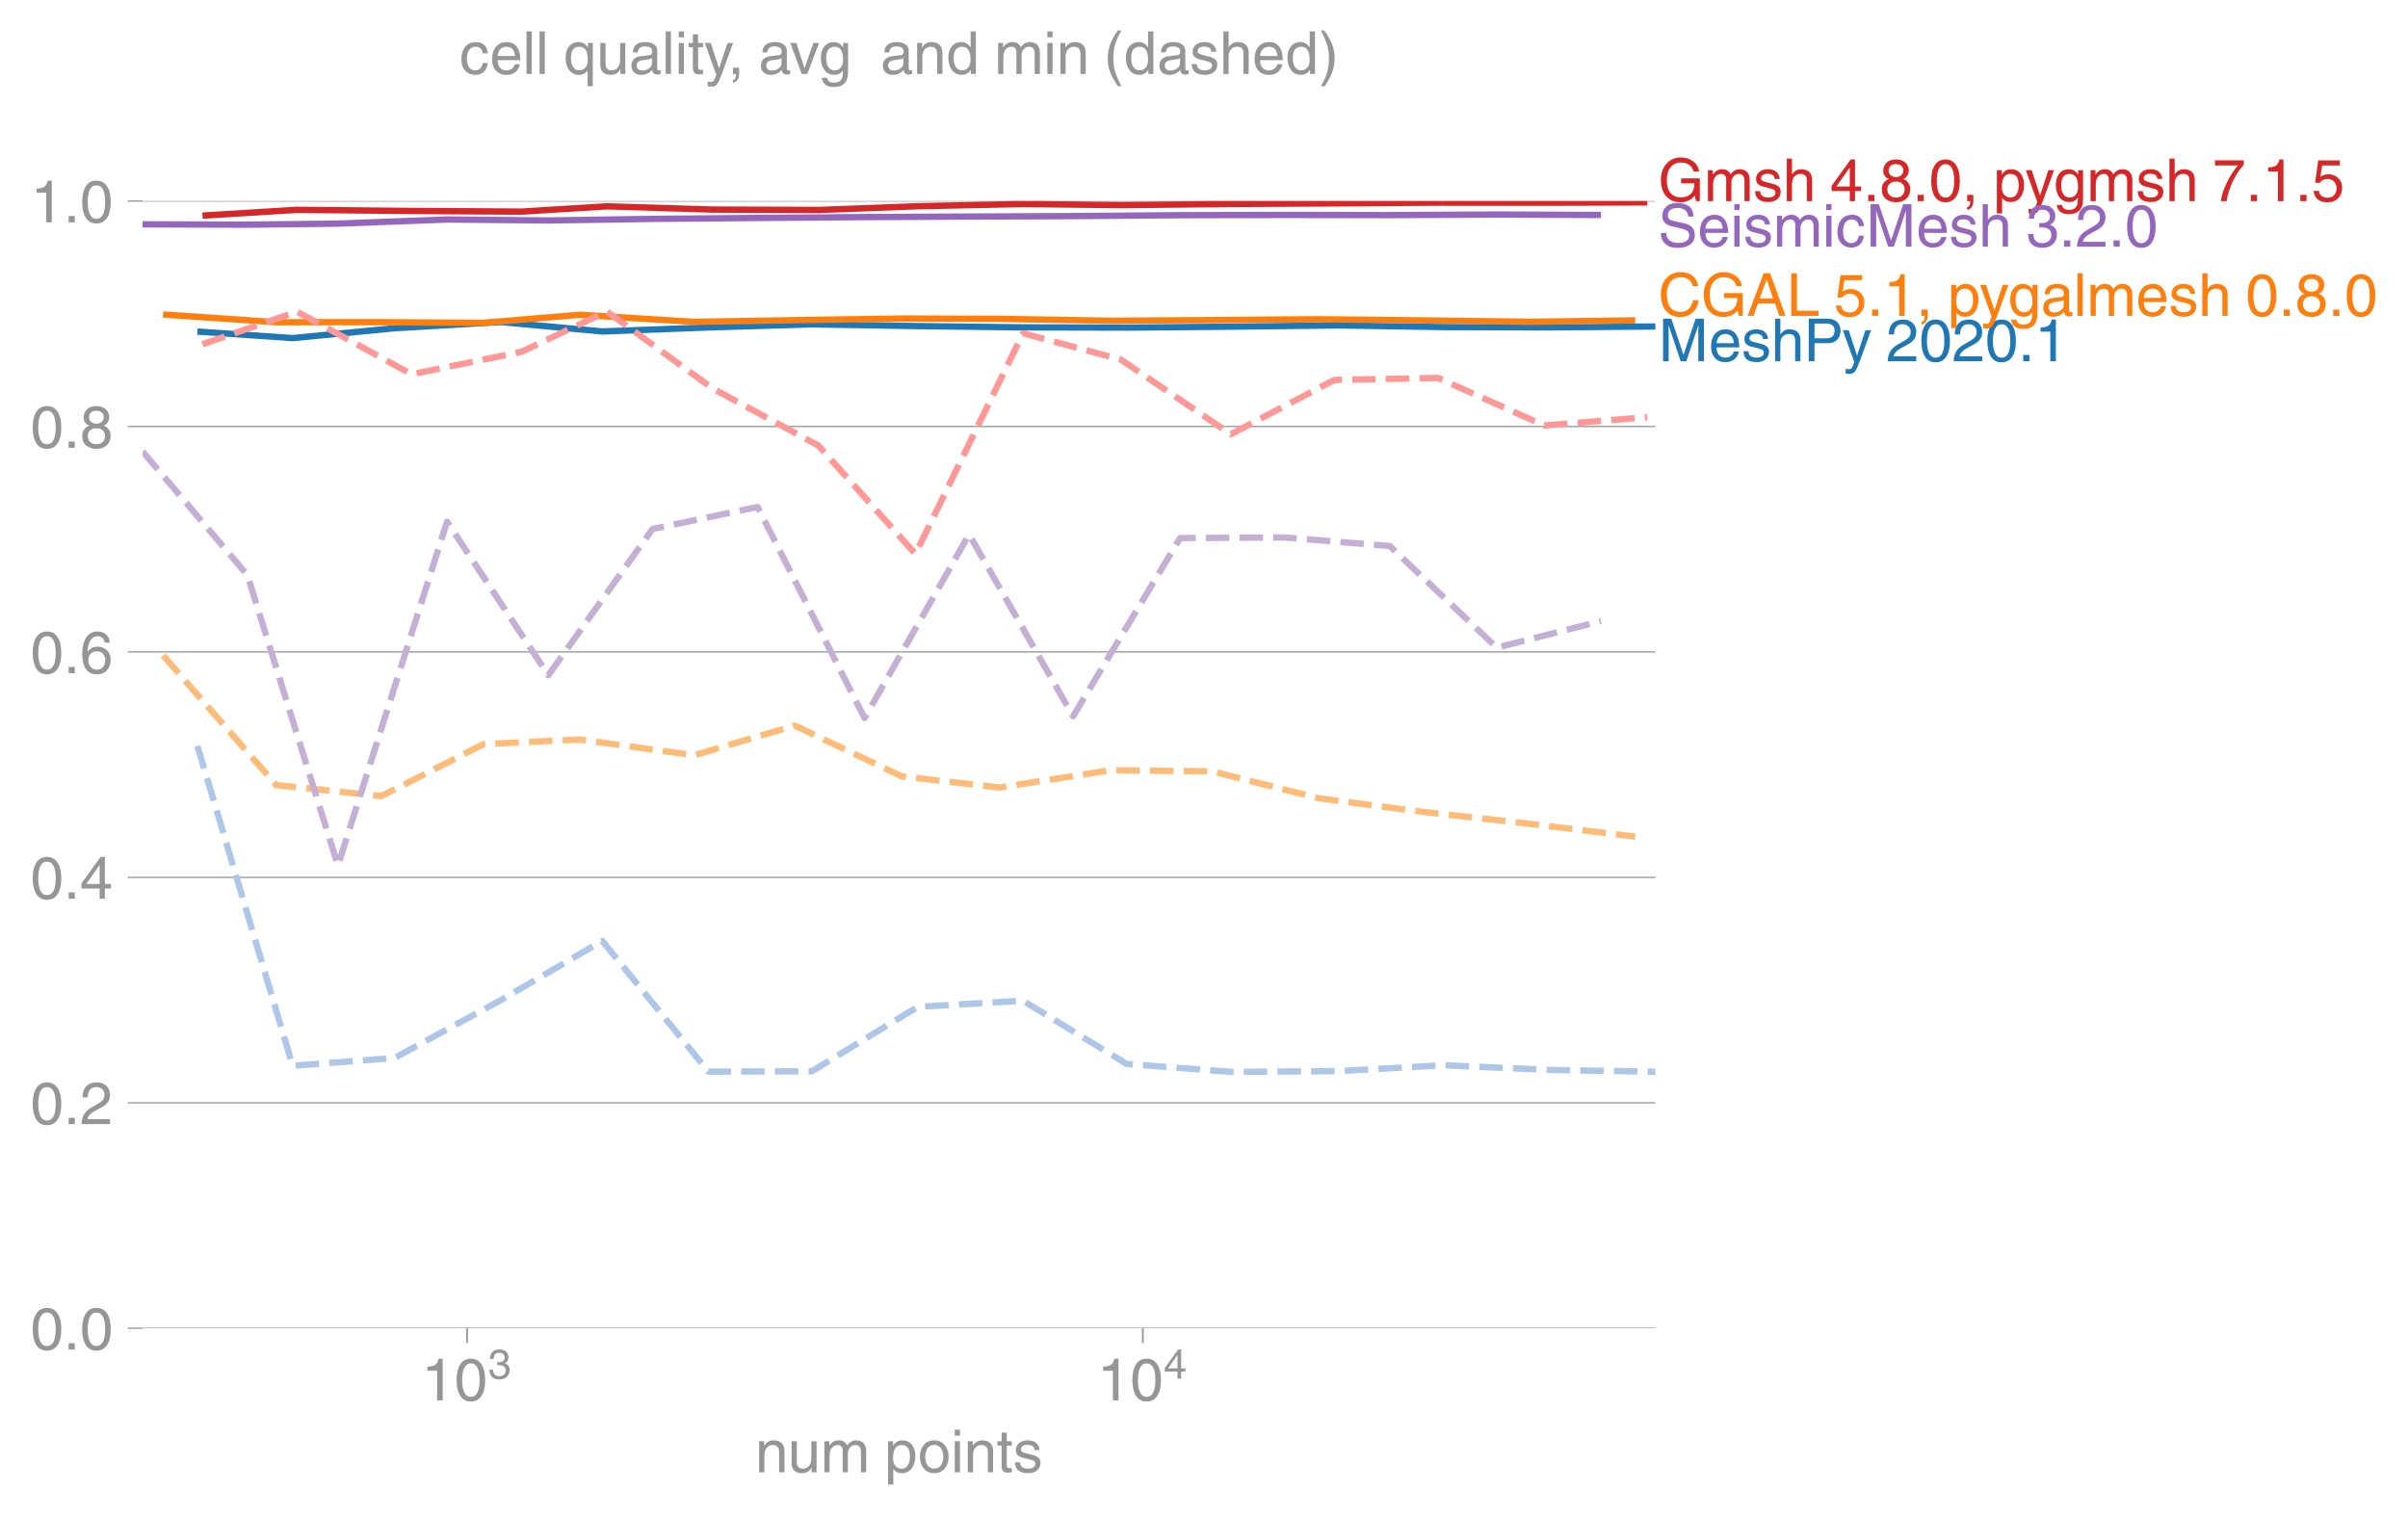
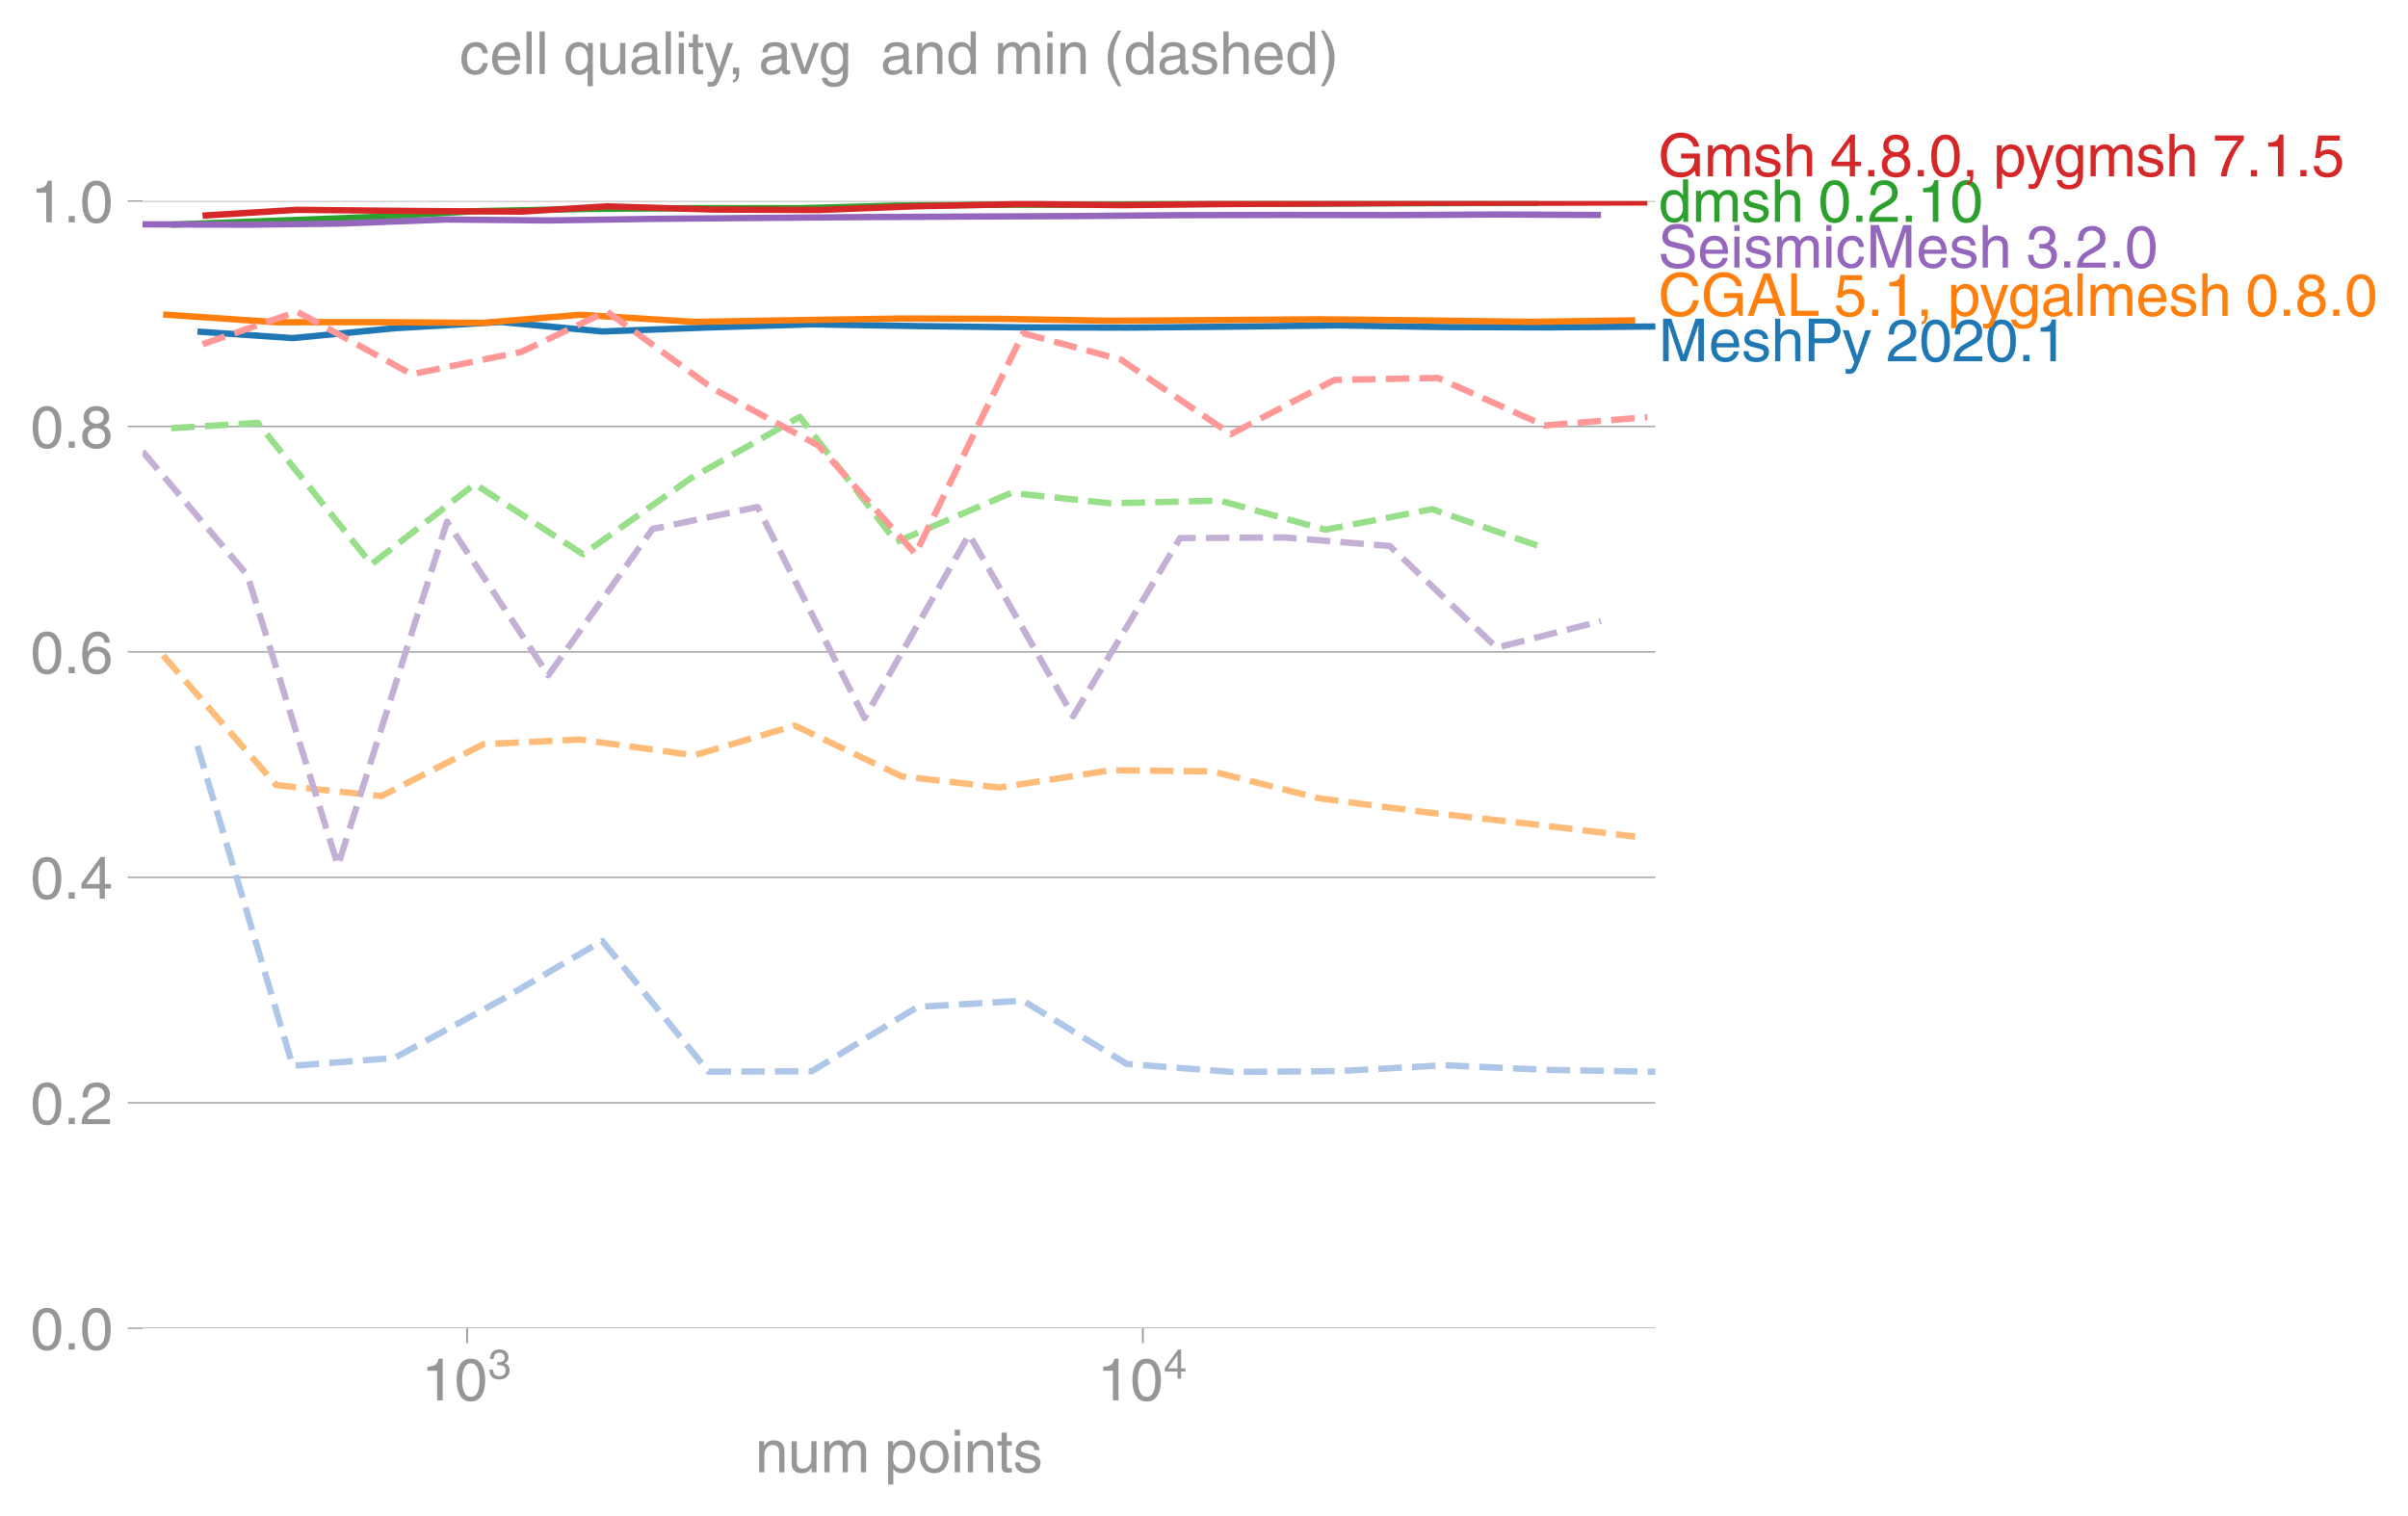
<svg xmlns="http://www.w3.org/2000/svg" xmlns:xlink="http://www.w3.org/1999/xlink" height="476.892" viewBox="0 0 568.448 357.669" width="757.931">
  <defs>
    <style>*{stroke-linecap:butt;stroke-linejoin:round}</style>
  </defs>
  <g id="figure_1">
    <path d="M0 357.67h568.448V0H0z" fill="none" id="patch_1" />
    <g id="axes_1">
      <path d="M33.66 313.574h357.12V47.462H33.66z" fill="none" id="patch_2" />
      <g id="matplotlib.axis_1">
        <g id="xtick_1">
          <g id="line2d_1">
            <defs>
-               <path d="M0 0v3.5" id="md88752f801" stroke="#969696" stroke-width=".4" />
-             </defs>
-             <use x="110.261" xlink:href="#md88752f801" y="313.574" fill="#969696" stroke="#969696" stroke-width=".4" />
+               <path d="M0 0v3.5" id="md381071b7e" stroke="#969696" stroke-width=".4" />
+             </defs>
+             <use x="110.261" xlink:href="#md381071b7e" y="313.574" fill="#969696" stroke="#969696" stroke-width=".4" />
          </g>
          <g transform="matrix(.14 0 0 -.14 99.481 330.623)" fill="#969696" id="text_1">
            <defs>
              <path d="M35.89 0h-9.374v49.906H10.109v6.985q8.594.28 12.782 2.75Q27.094 62.109 29 70.313h6.89z" id="HelveticaWorld-Regular-49" />
              <path d="M42.484 34.188q0 14.109-3.734 21.156-3.734 7.062-10.969 7.062-7.078 0-10.89-7.062-3.797-7.047-3.797-21.157 0-13.671 3.75-20.937Q20.609 6 27.78 6q7.235 0 10.969 7 3.734 7.016 3.734 21.188zm9.422 0q0-17.297-6.25-26.704-6.25-9.39-17.875-9.39-12.062 0-18.062 9.734-6 9.75-6 26.36 0 17.03 6.14 26.578 6.157 9.547 17.922 9.547 11.625 0 17.875-9.5t6.25-26.626z" id="HelveticaWorld-Regular-48" />
              <path d="M22.406 39.984q2.203-.187 4.594-.187 6.203 0 9.781 2.86 3.594 2.859 3.594 8.656 0 4.687-3.344 7.89-3.343 3.203-9.64 3.203-6.985 0-10.235-4.11-3.234-4.093-3.437-10.983h-8.64q0 10.984 5.765 16.984 5.765 6.016 16.937 6.016 9.922 0 15.828-5.11 5.907-5.094 5.907-13.39 0-10.704-9.032-14.5v-.204q11.72-4 11.72-16.406 0-9.906-6.595-16.265-6.593-6.344-18.703-6.344-9.906 0-16.312 5.203Q4.204 8.5 3.422 21.484H12.5q.203-8.109 4-11.797Q20.313 6 27.484 6q6.938 0 11.141 3.86 4.203 3.859 4.203 9.718 0 6.406-4.016 9.672-4 3.266-12.39 3.266-2 0-4.016-.094z" id="HelveticaWorld-Regular-51" />
            </defs>
            <use transform="translate(0 .173)" xlink:href="#HelveticaWorld-Regular-49" />
            <use transform="translate(55.615 .173)" xlink:href="#HelveticaWorld-Regular-48" />
            <use transform="matrix(.7 0 0 .7 112.146 36.781)" xlink:href="#HelveticaWorld-Regular-51" />
          </g>
        </g>
        <g id="xtick_2">
-           <use x="269.79" xlink:href="#md88752f801" y="313.574" fill="#969696" stroke="#969696" stroke-width=".4" id="line2d_2" />
+           <use x="269.79" xlink:href="#md381071b7e" y="313.574" fill="#969696" stroke="#969696" stroke-width=".4" id="line2d_2" />
          <g transform="matrix(.14 0 0 -.14 259.01 330.623)" fill="#969696" id="text_2">
            <defs>
              <path d="M10.594 24.703h22.61v31.89h-.188zM42 17.093V0h-8.797v17.094H2.484v8.593L34.72 70.314H42v-45.61h10.297v-7.61z" id="HelveticaWorld-Regular-52" />
            </defs>
            <use transform="translate(0 .173)" xlink:href="#HelveticaWorld-Regular-49" />
            <use transform="translate(55.615 .173)" xlink:href="#HelveticaWorld-Regular-48" />
            <use transform="matrix(.7 0 0 .7 112.146 36.781)" xlink:href="#HelveticaWorld-Regular-52" />
          </g>
        </g>
        <g transform="matrix(.14 0 0 -.14 178.293 347.57)" fill="#969696" id="text_3">
          <defs>
            <path d="M49.219 0h-8.844v32.172q0 7.422-2.594 10.578-2.578 3.156-8.578 3.156-5.906 0-9.875-4.5-3.953-4.484-3.953-12.89V0H6.594v52.297h8.297v-7.375h.203q6.203 8.89 15.812 8.89 8.89 0 13.594-4.718 4.719-4.703 4.719-13.5z" id="HelveticaWorld-Regular-110" />
            <path d="M6.11 52.297h8.78V17.578q0-5.765 2.61-8.625Q20.125 6.11 25 6.11q6.781 0 10.594 4.797 3.812 4.813 3.812 12.578v28.813h8.782V0H39.89v7.625l-.188.188q-4.984-9.329-16.61-9.329-7.515 0-12.25 4.094Q6.11 6.688 6.11 14.703z" id="HelveticaWorld-Regular-117" />
            <path d="M6.594 52.297h8.297v-7.375h.203q5.906 8.89 15.812 8.89 9.813 0 13.922-8.5 3.75 4.594 7.266 6.547 3.515 1.953 8.703 1.953 6.781 0 11.484-4.453Q77 44.922 77 36.187V0h-8.781v33.797q0 6.094-2.297 9.094-2.297 3.015-7.422 3.015-5.172 0-8.75-4.203-3.563-4.203-3.563-9.812V0h-8.78v36.188q0 4.53-2.11 7.124-2.094 2.594-6.094 2.594-6.297 0-10.062-4.687-3.766-4.688-3.766-12.703V0H6.594z" id="HelveticaWorld-Regular-109" />
            <path d="M14.984 23.688q0-8.407 4.094-13 4.11-4.579 10.219-4.579 6.687 0 10.39 5.438 3.72 5.453 3.72 14.765 0 10.22-3.563 14.907-3.563 4.687-10.735 4.687-6.984 0-10.562-5.5-3.563-5.5-3.563-16.718zm-8.39 28.609h8.297v-7.375h.203q5.61 8.89 15.625 8.89 10.11 0 15.937-7.359 5.828-7.344 5.828-18.766 0-12.796-5.953-21Q40.578-1.515 29.5-1.515q-9.094 0-13.922 7.032h-.203v-26.22H6.594z" id="HelveticaWorld-Regular-112" />
            <path d="M12.703 26.219q0-8.735 3.953-14.375 3.953-5.64 11.219-5.64 7.531 0 11.438 5.905 3.906 5.907 3.906 14.11 0 8.297-3.907 14.078-3.906 5.797-11.437 5.797-6.969 0-11.078-5.453-4.094-5.438-4.094-14.422zm-8.984 0q0 11.672 6.484 19.625 6.5 7.968 17.672 7.968 11.438 0 17.875-8.062 6.453-8.047 6.453-19.531 0-11.516-6.406-19.625-6.39-8.11-17.922-8.11-11.078 0-17.625 7.86-6.531 7.86-6.531 19.875z" id="HelveticaWorld-Regular-111" />
            <path d="M6.594 61.813v9.968h8.781v-9.969zM15.375 0H6.594v52.297h8.781z" id="HelveticaWorld-Regular-105" />
            <path d="M17.188 45.016V10.984q0-2 1.093-3.046 1.11-1.047 3.938-1.047h3.375V0Q20.797-.688 19-.688q-5.516 0-8.063 2.641-2.53 2.64-2.53 8.547v34.516H1.311v7.28h7.094v14.595h8.781V52.297h8.407v-7.281z" id="HelveticaWorld-Regular-116" />
            <path d="M36.078 37.406q-.187 4.688-3.344 6.735-3.14 2.047-9.047 2.047-4.296 0-7.359-1.907-3.047-1.89-3.047-5.468 0-2.829 1.797-4.172 1.813-1.344 7.828-2.86l8.688-2.187q7.906-2 11.297-5.11 3.406-3.093 3.406-8.656 0-7.719-5.64-12.531-5.641-4.813-15.063-4.813-11 0-16.64 4.563-5.626 4.578-5.735 13.75h8.5q.203-5.422 3.594-8.063 3.39-2.625 10.171-2.625 5.516 0 8.766 2.188 3.25 2.203 3.25 6.11 0 2.78-2.11 4.437-2.093 1.672-8.296 3.078l-10.203 2.5q-6.203 1.562-9.157 4.656-2.953 3.094-2.953 8.031 0 7.72 5.516 12.203 5.531 4.5 14.406 4.5 9.485 0 14.531-4.624 5.047-4.61 5.344-11.782z" id="HelveticaWorld-Regular-115" />
          </defs>
          <use xlink:href="#HelveticaWorld-Regular-110" />
          <use x="55.176" xlink:href="#HelveticaWorld-Regular-117" />
          <use x="109.961" xlink:href="#HelveticaWorld-Regular-109" />
          <use x="192.969" xlink:href="#HelveticaWorld-Regular-32" />
          <use x="217.383" xlink:href="#HelveticaWorld-Regular-112" />
          <use x="273.877" xlink:href="#HelveticaWorld-Regular-111" />
          <use x="329.785" xlink:href="#HelveticaWorld-Regular-105" />
          <use x="351.807" xlink:href="#HelveticaWorld-Regular-110" />
          <use x="406.982" xlink:href="#HelveticaWorld-Regular-116" />
          <use x="434.668" xlink:href="#HelveticaWorld-Regular-115" />
        </g>
      </g>
      <g id="matplotlib.axis_2">
        <g id="ytick_1">
-           <path clip-path="url(#pc13317fde9)" d="M33.66 313.574h357.12" fill="none" stroke="#969696" stroke-linecap="square" stroke-width=".3" id="line2d_3" />
+           <path clip-path="url(#p4063fe3f95)" d="M33.66 313.574h357.12" fill="none" stroke="#969696" stroke-linecap="square" stroke-width=".3" id="line2d_3" />
          <g id="line2d_4">
            <defs>
-               <path d="M0 0h-3.5" id="m3e66ec62d7" stroke="#969696" stroke-width=".3" />
-             </defs>
-             <use x="33.66" xlink:href="#m3e66ec62d7" y="313.574" fill="#969696" stroke="#969696" stroke-width=".3" />
+               <path d="M0 0h-3.5" id="ma6d2fbd304" stroke="#969696" stroke-width=".3" />
+             </defs>
+             <use x="33.66" xlink:href="#ma6d2fbd304" y="313.574" fill="#969696" stroke="#969696" stroke-width=".3" />
          </g>
          <g transform="matrix(.14 0 0 -.14 7.2 318.598)" fill="#969696" id="text_4">
            <defs>
              <path d="M19.094 0H8.687v10.594h10.407z" id="HelveticaWorld-Regular-46" />
            </defs>
            <use xlink:href="#HelveticaWorld-Regular-48" />
            <use x="55.615" xlink:href="#HelveticaWorld-Regular-46" />
            <use x="83.398" xlink:href="#HelveticaWorld-Regular-48" />
          </g>
        </g>
        <g id="ytick_2">
-           <path clip-path="url(#pc13317fde9)" d="M33.66 260.351h357.12" fill="none" stroke="#969696" stroke-linecap="square" stroke-width=".3" id="line2d_5" />
-           <use x="33.66" xlink:href="#m3e66ec62d7" y="260.351" fill="#969696" stroke="#969696" stroke-width=".3" id="line2d_6" />
+           <path clip-path="url(#p4063fe3f95)" d="M33.66 260.351h357.12" fill="none" stroke="#969696" stroke-linecap="square" stroke-width=".3" id="line2d_5" />
+           <use x="33.66" xlink:href="#ma6d2fbd304" y="260.351" fill="#969696" stroke="#969696" stroke-width=".3" id="line2d_6" />
          <g transform="matrix(.14 0 0 -.14 7.2 265.376)" fill="#969696" id="text_5">
            <defs>
              <path d="M4.39 45.125q0 12.39 6.391 18.781 6.406 6.407 17.938 6.407 9.656 0 15.812-5.86 6.157-5.86 6.157-15.14 0-7.22-3.547-12.188-3.532-4.953-10.422-8.703l-12.11-6.64Q13.922 15.921 12.5 8.296h38.188V0H2.593q.39 9.906 4.297 16.5 3.906 6.594 12.203 11.375l12.593 7.328q5.032 2.89 7.329 5.984 2.297 3.094 2.297 8.516 0 5.375-3.766 9.031-3.75 3.672-10.156 3.672-7.078 0-10.594-4.672-3.516-4.656-3.61-12.609z" id="HelveticaWorld-Regular-50" />
            </defs>
            <use xlink:href="#HelveticaWorld-Regular-48" />
            <use x="55.615" xlink:href="#HelveticaWorld-Regular-46" />
            <use x="83.398" xlink:href="#HelveticaWorld-Regular-50" />
          </g>
        </g>
        <g id="ytick_3">
-           <path clip-path="url(#pc13317fde9)" d="M33.66 207.129h357.12" fill="none" stroke="#969696" stroke-linecap="square" stroke-width=".3" id="line2d_7" />
-           <use x="33.66" xlink:href="#m3e66ec62d7" y="207.129" fill="#969696" stroke="#969696" stroke-width=".3" id="line2d_8" />
+           <path clip-path="url(#p4063fe3f95)" d="M33.66 207.129h357.12" fill="none" stroke="#969696" stroke-linecap="square" stroke-width=".3" id="line2d_7" />
+           <use x="33.66" xlink:href="#ma6d2fbd304" y="207.129" fill="#969696" stroke="#969696" stroke-width=".3" id="line2d_8" />
          <g transform="matrix(.14 0 0 -.14 7.2 212.153)" fill="#969696" id="text_6">
            <use xlink:href="#HelveticaWorld-Regular-48" />
            <use x="55.615" xlink:href="#HelveticaWorld-Regular-46" />
            <use x="83.398" xlink:href="#HelveticaWorld-Regular-52" />
          </g>
        </g>
        <g id="ytick_4">
-           <path clip-path="url(#pc13317fde9)" d="M33.66 153.906h357.12" fill="none" stroke="#969696" stroke-linecap="square" stroke-width=".3" id="line2d_9" />
-           <use x="33.66" xlink:href="#m3e66ec62d7" y="153.906" fill="#969696" stroke="#969696" stroke-width=".3" id="line2d_10" />
+           <path clip-path="url(#p4063fe3f95)" d="M33.66 153.906h357.12" fill="none" stroke="#969696" stroke-linecap="square" stroke-width=".3" id="line2d_9" />
+           <use x="33.66" xlink:href="#ma6d2fbd304" y="153.906" fill="#969696" stroke="#969696" stroke-width=".3" id="line2d_10" />
          <g transform="matrix(.14 0 0 -.14 7.2 158.931)" fill="#969696" id="text_7">
            <defs>
              <path d="M14.11 21.578q0-6.875 4.093-11.234Q22.313 6 28.906 6q6.297 0 10.032 4.438 3.734 4.453 3.734 11.687 0 6.297-3.688 10.547-3.687 4.25-10.468 4.25-6.594 0-10.5-4.156-3.907-4.157-3.907-11.188zM41.702 51.61q-.984 5.375-3.984 8.078-3 2.72-8.125 2.72-8.11 0-12.36-7.923-4.25-7.906-4.343-18.109l.203-.188q5.61 8.641 16.687 8.641 8.844 0 15.438-5.86 6.593-5.859 6.593-16.452 0-10.5-6.25-17.47-6.25-6.952-16.843-6.952-12.219 0-18.563 8.687-6.344 8.703-6.344 25.938 0 16.593 6.485 27.093 6.5 10.5 19.484 10.5 8.407 0 14.219-5.015 5.813-5 6.297-13.688z" id="HelveticaWorld-Regular-54" />
            </defs>
            <use xlink:href="#HelveticaWorld-Regular-48" />
            <use x="55.615" xlink:href="#HelveticaWorld-Regular-46" />
            <use x="83.398" xlink:href="#HelveticaWorld-Regular-54" />
          </g>
        </g>
        <g id="ytick_5">
-           <path clip-path="url(#pc13317fde9)" d="M33.66 100.684h357.12" fill="none" stroke="#969696" stroke-linecap="square" stroke-width=".3" id="line2d_11" />
-           <use x="33.66" xlink:href="#m3e66ec62d7" y="100.684" fill="#969696" stroke="#969696" stroke-width=".3" id="line2d_12" />
+           <path clip-path="url(#p4063fe3f95)" d="M33.66 100.684h357.12" fill="none" stroke="#969696" stroke-linecap="square" stroke-width=".3" id="line2d_11" />
+           <use x="33.66" xlink:href="#ma6d2fbd304" y="100.684" fill="#969696" stroke="#969696" stroke-width=".3" id="line2d_12" />
          <g transform="matrix(.14 0 0 -.14 7.2 105.709)" fill="#969696" id="text_8">
            <defs>
              <path d="M27.594 40.578q5.422 0 8.953 3.094 3.547 3.11 3.547 8.234 0 4.594-3.407 7.547-3.39 2.953-9.687 2.953-5.61 0-8.672-3.11-3.047-3.093-3.047-7.874 0-5.125 3.813-7.984 3.812-2.86 8.5-2.86zm.093-7.562q-6.78 0-10.64-3.766-3.86-3.766-3.86-9.234 0-6.297 3.907-10.157Q21 6 28.219 6q6.406 0 10.234 3.86 3.828 3.859 3.828 10.265 0 5.469-3.828 9.172-3.828 3.719-10.766 3.719zM49.22 52.203q0-10.594-9.032-14.797 6.204-2.781 8.86-7.36 2.656-4.562 2.656-9.733 0-10.016-6.453-16.125-6.438-6.094-17.375-6.094-9.563 0-16.813 5.25-7.25 5.25-7.25 17.062 0 11.922 11.907 16.907-9.516 3.796-9.516 13.671 0 8.297 5.64 13.813 5.641 5.516 15.641 5.516 10.016 0 15.875-5.204 5.86-5.203 5.86-12.906z" id="HelveticaWorld-Regular-56" />
            </defs>
            <use xlink:href="#HelveticaWorld-Regular-48" />
            <use x="55.615" xlink:href="#HelveticaWorld-Regular-46" />
            <use x="83.398" xlink:href="#HelveticaWorld-Regular-56" />
          </g>
        </g>
        <g id="ytick_6">
-           <path clip-path="url(#pc13317fde9)" d="M33.66 47.462h357.12" fill="none" stroke="#969696" stroke-linecap="square" stroke-width=".3" id="line2d_13" />
-           <use x="33.66" xlink:href="#m3e66ec62d7" y="47.462" fill="#969696" stroke="#969696" stroke-width=".3" id="line2d_14" />
+           <path clip-path="url(#p4063fe3f95)" d="M33.66 47.462h357.12" fill="none" stroke="#969696" stroke-linecap="square" stroke-width=".3" id="line2d_13" />
+           <use x="33.66" xlink:href="#ma6d2fbd304" y="47.462" fill="#969696" stroke="#969696" stroke-width=".3" id="line2d_14" />
          <g transform="matrix(.14 0 0 -.14 7.2 52.486)" fill="#969696" id="text_9">
            <use xlink:href="#HelveticaWorld-Regular-49" />
            <use x="55.615" xlink:href="#HelveticaWorld-Regular-46" />
            <use x="83.398" xlink:href="#HelveticaWorld-Regular-48" />
          </g>
        </g>
      </g>
-       <path clip-path="url(#pc13317fde9)" d="M46.605 78.271l22.488 1.547 24.043-2.332 25.162-1.461 23.874 2.224 25.069-.945 24.403-.74 24.961.419 24.9.302 24.476.056 24.873-.225 25.105-.296 24.873.395 25.021.066 24.927-.208" fill="none" stroke="#1f77b4" stroke-linecap="square" stroke-width="1.5" id="line2d_15" />
-       <path clip-path="url(#pc13317fde9)" d="M46.605 176.1l22.488 75.51 24.043-1.855 25.162-13.685 23.874-13.95 25.069 30.874 24.403-.087 24.961-15.196 24.9-1.464 24.476 14.93 24.873 1.884 25.105-.198 24.873-1.377 25.021 1.097 24.927.438" fill="none" stroke="#aec7e8" stroke-dasharray="5.55,2.4" stroke-width="1.5" id="line2d_16" />
-       <path clip-path="url(#pc13317fde9)" d="M38.51 74.244l26.712 1.825 24.83-.01 24.05.154 22.757-1.9 27.013 1.675 23.74-.406 25.188-.381 23.118.074 26.256.446 24.012-.152 25.12-.193 24.31.253 25.74.344 24.659-.347" fill="none" stroke="#ff7f0e" stroke-linecap="square" stroke-width="1.5" id="line2d_17" />
-       <path clip-path="url(#pc13317fde9)" d="M38.51 154.746l26.712 30.598 24.83 2.588 24.05-12.24 22.757-1.106 27.013 3.725 23.74-7.014 25.188 11.955 23.118 2.672 26.256-4.086 24.012.265 25.12 6.344 24.31 3.193 25.74 2.879 24.659 2.994" fill="none" stroke="#ffbb78" stroke-dasharray="5.55,2.4" stroke-width="1.5" id="line2d_18" />
-       <path clip-path="url(#pc13317fde9)" d="M47.81 50.904l22.28-1.367 27.095.266 25.939.153 20.132-1.246 24.952.763 24.96.1 22.943-.868 25.393-.54 23.102.266 25.96-.274 24.397-.14 24.507-.177 25.078.015 24.32-.071" fill="none" stroke="#d62728" stroke-linecap="square" stroke-width="1.5" id="line2d_19" />
-       <path clip-path="url(#pc13317fde9)" d="M47.81 81.271l22.28-7.71 27.095 14.801 25.939-5.316 20.132-9.517 24.952 18.154 24.96 13.485 22.943 25.613 25.393-52.105 23.102 6.216 25.96 17.615 24.397-12.8 24.507-.482 25.078 11.216 24.32-1.951" fill="none" stroke="#ff9896" stroke-dasharray="5.55,2.4" stroke-width="1.5" id="line2d_20" />
-       <path clip-path="url(#pc13317fde9)" d="M33.66 52.96l24.732.08 21.381-.248 25.758-.969 23.913.22 24.59-.369 24.81-.217 25.246-.206 24.682-.127 24.555-.107 25.249-.215 24.693-.057 24.81.04 25.253-.142 24.605.108" fill="none" stroke="#9467bd" stroke-linecap="square" stroke-width="1.5" id="line2d_21" />
-       <path clip-path="url(#pc13317fde9)" d="M33.66 106.578l24.732 29.182 21.381 68.59 25.758-81.188 23.913 36.245 24.59-34.52 24.81-5.202 25.246 49.828 24.682-43.346 24.555 42.914 25.249-42.055 24.693-.14 24.81 2.011 25.253 24.006 24.605-6.275" fill="none" stroke="#c5b0d5" stroke-dasharray="5.55,2.4" stroke-width="1.5" id="line2d_22" />
-       <g transform="matrix(.14 0 0 -.14 391.465 85.276)" fill="#1f77b4" id="text_10">
+       <path clip-path="url(#p4063fe3f95)" d="M40.434 53.021l20.405-.756 26.855-1.025 24.413-1.385 25.503-.506 25.362-.21 25.832.014 22.771-.618 27.122-.214 23.415-.017 25.893-.187 24.9-.058 25.17-.102 25.023-.077" fill="none" stroke="#2ca02c" stroke-linecap="square" stroke-width="1.5" id="line2d_15" />
+       <path clip-path="url(#p4063fe3f95)" d="M40.434 101.084l20.405-1.25 26.855 33.373 24.413-18.93 25.503 16.572 25.362-17.872 25.832-14.56 22.771 29.542 27.122-11.6 23.415 2.462 25.893-.634 24.9 6.864 25.17-4.85 25.023 8.655" fill="none" stroke="#98df8a" stroke-dasharray="5.55,2.4" stroke-width="1.5" id="line2d_16" />
+       <path clip-path="url(#p4063fe3f95)" d="M46.605 78.271l22.488 1.547 24.043-2.332 25.162-1.461 23.874 2.224 25.069-.945 24.403-.74 24.961.419 24.9.302 24.476.056 24.873-.225 25.105-.296 24.873.395 25.021.066 24.927-.208" fill="none" stroke="#1f77b4" stroke-linecap="square" stroke-width="1.5" id="line2d_17" />
+       <path clip-path="url(#p4063fe3f95)" d="M46.605 176.1l22.488 75.51 24.043-1.855 25.162-13.685 23.874-13.95 25.069 30.874 24.403-.087 24.961-15.196 24.9-1.464 24.476 14.93 24.873 1.884 25.105-.198 24.873-1.377 25.021 1.097 24.927.438" fill="none" stroke="#aec7e8" stroke-dasharray="5.55,2.4" stroke-width="1.5" id="line2d_18" />
+       <path clip-path="url(#p4063fe3f95)" d="M38.51 74.244l26.712 1.825 24.83-.01 24.05.154 22.757-1.9 27.013 1.675 23.74-.406 25.188-.381 23.118.074 26.256.446 24.012-.152 25.12-.193 24.31.253 25.74.344 24.659-.347" fill="none" stroke="#ff7f0e" stroke-linecap="square" stroke-width="1.5" id="line2d_19" />
+       <path clip-path="url(#p4063fe3f95)" d="M38.51 154.746l26.712 30.598 24.83 2.588 24.05-12.24 22.757-1.106 27.013 3.725 23.74-7.014 25.188 11.955 23.118 2.672 26.256-4.086 24.012.265 25.12 6.344 24.31 3.193 25.74 2.879 24.659 2.994" fill="none" stroke="#ffbb78" stroke-dasharray="5.55,2.4" stroke-width="1.5" id="line2d_20" />
+       <path clip-path="url(#p4063fe3f95)" d="M47.81 50.904l22.28-1.367 27.095.266 25.939.153 20.132-1.246 24.952.763 24.96.1 22.943-.868 25.393-.54 23.102.266 25.96-.274 24.397-.14 24.507-.177 25.078.015 24.32-.071" fill="none" stroke="#d62728" stroke-linecap="square" stroke-width="1.5" id="line2d_21" />
+       <path clip-path="url(#p4063fe3f95)" d="M47.81 81.271l22.28-7.71 27.095 14.801 25.939-5.316 20.132-9.517 24.952 18.154 24.96 13.485 22.943 25.613 25.393-52.105 23.102 6.216 25.96 17.615 24.397-12.8 24.507-.482 25.078 11.216 24.32-1.951" fill="none" stroke="#ff9896" stroke-dasharray="5.55,2.4" stroke-width="1.5" id="line2d_22" />
+       <path clip-path="url(#p4063fe3f95)" d="M33.66 52.96l24.732.08 21.381-.248 25.758-.969 23.913.22 24.59-.369 24.81-.217 25.246-.206 24.682-.127 24.555-.107 25.249-.215 24.693-.057 24.81.04 25.253-.142 24.605.108" fill="none" stroke="#9467bd" stroke-linecap="square" stroke-width="1.5" id="line2d_23" />
+       <path clip-path="url(#p4063fe3f95)" d="M33.66 106.578l24.732 29.182 21.381 68.59 25.758-81.188 23.913 36.245 24.59-34.52 24.81-5.202 25.246 49.828 24.682-43.346 24.555 42.914 25.249-42.055 24.693-.14 24.81 2.011 25.253 24.006 24.605-6.275" fill="none" stroke="#c5b0d5" stroke-dasharray="5.55,2.4" stroke-width="1.5" id="line2d_24" />
+       <g transform="matrix(.14 0 0 -.14 391.465 52.38)" fill="#2ca02c" id="text_10">
+         <defs>
+           <path d="M13.094 26.313q0-9.704 3.844-14.954 3.859-5.25 10.265-5.25 6.094 0 10.188 4.485 4.109 4.5 4.109 13.094 0 11.03-3.5 16.625-3.484 5.593-10.61 5.593-6.78 0-10.546-4.453-3.75-4.437-3.75-15.14zM50.39 0h-8.297v7.172h-.203q-4.97-8.688-15.078-8.688-10.891 0-16.86 8.297Q4 15.094 4 27.688q0 11.625 5.906 18.875 5.922 7.25 15.875 7.25 9.813 0 15.625-8.891l.203.594V71.78h8.782z" id="HelveticaWorld-Regular-100" />
+           <path d="M49.219 0h-8.844v34.188q0 6.296-2.438 9-2.437 2.718-7.953 2.718-6.797 0-10.703-4.406-3.906-4.39-3.906-12.984V0H6.594v71.781h8.781V45.312h.203q6 8.5 15.328 8.5 8.594 0 13.453-4.5 4.86-4.484 4.86-13.718z" id="HelveticaWorld-Regular-104" />
+         </defs>
+         <use xlink:href="#HelveticaWorld-Regular-100" />
+         <use x="56.982" xlink:href="#HelveticaWorld-Regular-109" />
+         <use x="139.99" xlink:href="#HelveticaWorld-Regular-115" />
+         <use x="189.99" xlink:href="#HelveticaWorld-Regular-104" />
+         <use x="245.166" xlink:href="#HelveticaWorld-Regular-32" />
+         <use x="269.58" xlink:href="#HelveticaWorld-Regular-48" />
+         <use x="325.195" xlink:href="#HelveticaWorld-Regular-46" />
+         <use x="352.979" xlink:href="#HelveticaWorld-Regular-50" />
+         <use x="408.594" xlink:href="#HelveticaWorld-Regular-46" />
+         <use x="436.377" xlink:href="#HelveticaWorld-Regular-49" />
+         <use x="491.992" xlink:href="#HelveticaWorld-Regular-48" />
+       </g>
+       <g transform="matrix(.14 0 0 -.14 391.465 85.276)" fill="#1f77b4" id="text_11">
        <defs>
          <path d="M67.484 0v42.39q0 .829.094 8.126t.094 9.78h-.281L47.312 0h-9.609L17.578 60.203h-.297q0-3.61.094-10.297.11-6.687.11-7.515V0H8.108v71.781h13.86L42.39 11.078h.28l20.313 60.703h13.922V0z" id="HelveticaWorld-Regular-77" />
          <path d="M42.484 30.328q-.687 8.485-4.5 12.031-3.797 3.547-10.109 3.547-6.39 0-10.328-4.5-3.922-4.484-4.172-11.078zm8.391-13.922q-1.453-8.11-7.953-13.422-5.719-4.5-15.047-4.593-10.984.093-17.438 7.203Q4 12.704 4 24.704q0 13.78 6.64 21.437 6.641 7.672 18.47 7.672 10.593 0 16.546-7.922 5.953-7.907 5.953-22.594H13.375q0-8.203 3.813-12.703Q21 6.109 28.608 6.109q5.375 0 9.235 3.235 3.86 3.25 4.25 7.062z" id="HelveticaWorld-Regular-101" />
-           <path d="M49.219 0h-8.844v34.188q0 6.296-2.438 9-2.437 2.718-7.953 2.718-6.797 0-10.703-4.406-3.906-4.39-3.906-12.984V0H6.594v71.781h8.781V45.312h.203q6 8.5 15.328 8.5 8.594 0 13.453-4.5 4.86-4.484 4.86-13.718z" id="HelveticaWorld-Regular-104" />
          <path d="M17.828 38.625H37.11q7.282 0 10.938 3.188 3.656 3.203 3.656 9.703 0 5.812-3.516 8.89-3.515 3.078-10.687 3.078H17.828zm0-38.625H8.11v71.781h32.266q9.625 0 15.484-5.594 5.86-5.593 5.86-14.578 0-9.328-5.672-15.312-5.656-5.969-15.672-5.969H17.828z" id="HelveticaWorld-Regular-80" />
          <path d="M39.016 52.297h9.562L29.891.984q-.5-1.375-.985-2.593-4.25-11.329-7.328-15.547-3.078-4.235-9.953-4.235-3.61 0-5.906.782v8.015q2.484-.89 5.468-.89 3.22 0 4.704 2.03 1.5 2.032 4.421 9.938L.875 52.297h9.922L24.812 9.719H25z" id="HelveticaWorld-Regular-121" />
        </defs>
        <use xlink:href="#HelveticaWorld-Regular-77" />
        <use x="85.01" xlink:href="#HelveticaWorld-Regular-101" />
        <use x="140.43" xlink:href="#HelveticaWorld-Regular-115" />
        <use x="190.43" xlink:href="#HelveticaWorld-Regular-104" />
        <use x="245.605" xlink:href="#HelveticaWorld-Regular-80" />
        <use x="310.254" xlink:href="#HelveticaWorld-Regular-121" />
        <use x="359.863" xlink:href="#HelveticaWorld-Regular-32" />
        <use x="384.277" xlink:href="#HelveticaWorld-Regular-50" />
        <use x="439.893" xlink:href="#HelveticaWorld-Regular-48" />
        <use x="495.508" xlink:href="#HelveticaWorld-Regular-50" />
        <use x="551.123" xlink:href="#HelveticaWorld-Regular-48" />
        <use x="606.738" xlink:href="#HelveticaWorld-Regular-46" />
        <use x="634.521" xlink:href="#HelveticaWorld-Regular-49" />
      </g>
-       <g transform="matrix(.14 0 0 -.14 391.465 74.567)" fill="#ff7f0e" id="text_11">
+       <g transform="matrix(.14 0 0 -.14 391.465 74.567)" fill="#ff7f0e" id="text_12">
        <defs>
          <path d="M58.016 50.203q-1.625 7.313-6.782 11.094-5.14 3.797-13.343 3.797-10.594 0-17.047-7.703-6.438-7.688-6.438-20.766 0-15.14 6.094-22.547 6.11-7.39 17.688-7.39 7.609 0 13.093 5.046 5.5 5.063 7.407 14.688h9.421Q66.22 12.594 57.625 5.344t-20.906-7.25q-14.703 0-23.516 10.11Q4.391 18.311 4.391 36.28q0 17.328 9.203 27.36 9.203 10.047 24.297 10.047 12.5 0 20.265-6.454 7.766-6.437 9.235-17.03z" id="HelveticaWorld-Regular-67" />
          <path d="M38.484 38.375h31.532V0h-6.297l-2.344 9.281Q56.781 3.421 50.578.75q-6.187-2.656-12.875-2.656-10.797 0-18.047 4.703-7.25 4.719-11.265 13.015-4 8.313-4 20.72 0 15.468 9.203 26.312 9.203 10.843 24.781 10.843 11.625 0 20.313-6.5Q67.39 60.688 68.796 50h-9.375q-1.703 7.078-7.219 11.078-5.516 4.016-14.312 4.016-10.594 0-17.047-7.985-6.438-7.984-6.438-21.125 0-15.28 6.39-22.437Q27.204 6.39 38.282 6.39q7.235 0 12.235 2.859 5 2.86 7.687 7.766 2.688 4.906 2.688 13.062H38.484z" id="HelveticaWorld-Regular-71" />
          <path d="M44 29.5L33.406 61.078h-.203L21.687 29.5zm-25.297-8.594L11.188 0h-9.97l27 71.781h10.985L65.187 0H54.594l-7.078 20.906z" id="HelveticaWorld-Regular-65" />
          <path d="M17.672 8.594h36.531V0H8.11v71.781h9.563z" id="HelveticaWorld-Regular-76" />
          <path d="M14.703 40.922q5.813 4.39 13.625 4.39 9.469 0 16.281-6.296 6.813-6.297 6.813-16.22 0-10.78-6.578-17.796-6.563-7-18.422-7-10.313 0-16.266 5.047Q4.203 8.109 3.22 17.39h9.094q.671-5.672 4.437-8.672 3.766-3 10.453-3 6.485 0 10.64 4.484Q42 14.703 42 21.688q0 7.125-4.36 11.421-4.343 4.297-11.218 4.297-7.813 0-13.047-6.687l-7.563.39 5.266 37.594h36.438v-8.5H17.672z" id="HelveticaWorld-Regular-53" />
          <path d="M8.688 10.594h10.406V.78q0-7.422-3.078-11.172-3.078-3.765-7.328-4.312v4.594Q14.015-9.422 14.015 0H8.687z" id="HelveticaWorld-Regular-44" />
          <path d="M12.984 26.313q0-9.61 3.813-14.907Q20.609 6.11 27.094 6.11q6.312 0 10.312 4.579 4 4.593 4 13 0 11.03-3.5 16.625-3.484 5.593-10.61 5.593-7.171 0-10.75-4.765-3.562-4.766-3.562-14.828zM49.812 2.983q0-12.609-6.062-18.797-6.047-6.203-18.266-6.203-8.78 0-13.984 4.047Q6.297-13.922 5.516-6.39h8.796q.672-3.812 3.532-6.062 2.86-2.25 8.281-2.25 7.375 0 11.125 3.969 3.766 3.953 3.766 12.828v3.719h-.188q-4.937-7.329-13.922-7.329-11.187 0-17.093 8.25-5.907 8.25-5.907 20.953 0 11.625 5.953 18.875 5.97 7.25 15.829 7.25 9.906 0 15.625-8.89h.187v7.375h8.313z" id="HelveticaWorld-Regular-103" />
          <path d="M38.375 26.703q-.969-1.015-3.828-1.656-2.86-.625-10.672-1.656-5.766-.688-8.469-2.844-2.703-2.14-2.703-5.656 0-4.297 2.281-6.688 2.297-2.39 7.329-2.39 6.296 0 11.171 3.578 4.891 3.593 4.891 8.718zM6.203 36.375q.297 8.844 5.734 13.14 5.454 4.297 15.844 4.297 8.297 0 13.907-3.765 5.624-3.75 5.624-10.844V9.078Q47.313 6 50.094 6q1.125 0 2.89.39V0Q50.594-.984 48-.984q-4.5 0-6.703 1.921-2.188 1.938-2.281 6.047-7.516-8.5-18.891-8.5-7.422 0-11.922 4.204Q3.72 6.89 3.72 13.624q0 6.89 3.906 11.125Q11.531 29 19 29.89l15.516 1.891q4.203.64 4.203 6.203 0 4.11-3.047 6.297-3.047 2.203-9.25 2.203-5.516 0-8.485-2.437-2.953-2.438-3.53-7.672z" id="HelveticaWorld-Regular-97" />
          <path d="M15.375 0H6.594v71.781h8.781z" id="HelveticaWorld-Regular-108" />
        </defs>
        <use xlink:href="#HelveticaWorld-Regular-67" />
        <use x="72.314" xlink:href="#HelveticaWorld-Regular-71" />
        <use x="149.414" xlink:href="#HelveticaWorld-Regular-65" />
        <use x="216.113" xlink:href="#HelveticaWorld-Regular-76" />
        <use x="271.729" xlink:href="#HelveticaWorld-Regular-32" />
        <use x="296.143" xlink:href="#HelveticaWorld-Regular-53" />
        <use x="351.758" xlink:href="#HelveticaWorld-Regular-46" />
        <use x="379.541" xlink:href="#HelveticaWorld-Regular-49" />
        <use x="435.156" xlink:href="#HelveticaWorld-Regular-44" />
        <use x="462.939" xlink:href="#HelveticaWorld-Regular-32" />
        <use x="487.354" xlink:href="#HelveticaWorld-Regular-112" />
        <use x="541.848" xlink:href="#HelveticaWorld-Regular-121" />
        <use x="589.457" xlink:href="#HelveticaWorld-Regular-103" />
        <use x="645.365" xlink:href="#HelveticaWorld-Regular-97" />
        <use x="700.297" xlink:href="#HelveticaWorld-Regular-108" />
        <use x="722.318" xlink:href="#HelveticaWorld-Regular-109" />
        <use x="805.326" xlink:href="#HelveticaWorld-Regular-101" />
        <use x="860.746" xlink:href="#HelveticaWorld-Regular-115" />
        <use x="910.746" xlink:href="#HelveticaWorld-Regular-104" />
        <use x="965.922" xlink:href="#HelveticaWorld-Regular-32" />
        <use x="990.336" xlink:href="#HelveticaWorld-Regular-48" />
        <use x="1045.951" xlink:href="#HelveticaWorld-Regular-46" />
        <use x="1073.734" xlink:href="#HelveticaWorld-Regular-56" />
        <use x="1129.35" xlink:href="#HelveticaWorld-Regular-46" />
        <use x="1157.133" xlink:href="#HelveticaWorld-Regular-48" />
      </g>
-       <g transform="matrix(.14 0 0 -.14 391.465 47.485)" fill="#d62728" id="text_12">
+       <g transform="matrix(.14 0 0 -.14 391.465 41.623)" fill="#d62728" id="text_13">
        <defs>
          <path d="M3.719 68.797h48.578v-7.719Q42.28 50.875 33.984 33.484 25.687 16.11 23.391 0h-9.672q1.469 13.281 9.719 30.531 8.25 17.266 18.953 29.672H3.719z" id="HelveticaWorld-Regular-55" />
        </defs>
        <use xlink:href="#HelveticaWorld-Regular-71" />
        <use x="77.1" xlink:href="#HelveticaWorld-Regular-109" />
        <use x="160.107" xlink:href="#HelveticaWorld-Regular-115" />
        <use x="210.107" xlink:href="#HelveticaWorld-Regular-104" />
        <use x="265.283" xlink:href="#HelveticaWorld-Regular-32" />
        <use x="289.697" xlink:href="#HelveticaWorld-Regular-52" />
        <use x="345.313" xlink:href="#HelveticaWorld-Regular-46" />
        <use x="373.096" xlink:href="#HelveticaWorld-Regular-56" />
        <use x="428.711" xlink:href="#HelveticaWorld-Regular-46" />
        <use x="456.494" xlink:href="#HelveticaWorld-Regular-48" />
        <use x="512.109" xlink:href="#HelveticaWorld-Regular-44" />
        <use x="539.893" xlink:href="#HelveticaWorld-Regular-32" />
        <use x="564.307" xlink:href="#HelveticaWorld-Regular-112" />
        <use x="618.801" xlink:href="#HelveticaWorld-Regular-121" />
        <use x="666.41" xlink:href="#HelveticaWorld-Regular-103" />
        <use x="722.318" xlink:href="#HelveticaWorld-Regular-109" />
        <use x="805.326" xlink:href="#HelveticaWorld-Regular-115" />
        <use x="855.326" xlink:href="#HelveticaWorld-Regular-104" />
        <use x="910.502" xlink:href="#HelveticaWorld-Regular-32" />
        <use x="934.916" xlink:href="#HelveticaWorld-Regular-55" />
        <use x="990.531" xlink:href="#HelveticaWorld-Regular-46" />
        <use x="1018.314" xlink:href="#HelveticaWorld-Regular-49" />
        <use x="1073.93" xlink:href="#HelveticaWorld-Regular-46" />
        <use x="1101.713" xlink:href="#HelveticaWorld-Regular-53" />
      </g>
-       <g transform="matrix(.14 0 0 -.14 391.465 58.243)" fill="#9467bd" id="text_13">
+       <g transform="matrix(.14 0 0 -.14 391.465 63.18)" fill="#9467bd" id="text_14">
        <defs>
          <path d="M50.39 50.781q-.296 6.844-5.109 10.719-4.797 3.875-12.656 3.875-7.922 0-12.172-3.25-4.234-3.234-4.234-9.344 0-3.265 1.843-5.61 1.86-2.343 6.641-3.468l20.516-4.687q8.297-1.813 12.297-6.875 4.015-5.047 4.015-12.313 0-10.64-7.812-16.187-7.813-5.547-20.313-5.547-9.531 0-15.031 2.437-5.484 2.453-9.734 7.766-4.25 5.328-4.25 14.89h9.093q0-8 5.313-12.406 5.328-4.39 14.5-4.39 8.89 0 13.844 3.156 4.953 3.156 4.953 8.953 0 5.281-2.953 7.89Q46.188 29 37.594 31l-15.469 3.625q-7.719 1.75-11.531 6.125Q6.78 45.125 6.78 51.516q0 9.672 6.516 15.922 6.531 6.25 18.203 6.25 13.172 0 20.328-5.5 7.156-5.485 7.688-17.407z" id="HelveticaWorld-Regular-83" />
          <path d="M39.594 34.719q-1.89 11.187-12.39 11.187-6.5 0-10.454-5.203-3.953-5.203-3.953-14.484 0-10.11 3.656-15.11 3.672-5 10.64-5 4.688 0 8.11 3.438 3.422 3.437 4.39 8.953h8.5q-1.312-9.703-6.859-14.86-5.547-5.156-14.328-5.156-10.297 0-16.89 7.047-6.594 7.063-6.594 19.172 0 13.281 6.594 21.188 6.593 7.922 18.5 7.922 8.687 0 13.843-5.204 5.157-5.203 5.735-13.89z" id="HelveticaWorld-Regular-99" />
        </defs>
        <use xlink:href="#HelveticaWorld-Regular-83" />
        <use x="66.211" xlink:href="#HelveticaWorld-Regular-101" />
        <use x="121.631" xlink:href="#HelveticaWorld-Regular-105" />
        <use x="143.652" xlink:href="#HelveticaWorld-Regular-115" />
        <use x="193.652" xlink:href="#HelveticaWorld-Regular-109" />
        <use x="276.66" xlink:href="#HelveticaWorld-Regular-105" />
        <use x="298.682" xlink:href="#HelveticaWorld-Regular-99" />
        <use x="349.951" xlink:href="#HelveticaWorld-Regular-77" />
        <use x="434.961" xlink:href="#HelveticaWorld-Regular-101" />
        <use x="490.381" xlink:href="#HelveticaWorld-Regular-115" />
        <use x="540.381" xlink:href="#HelveticaWorld-Regular-104" />
        <use x="595.557" xlink:href="#HelveticaWorld-Regular-32" />
        <use x="619.971" xlink:href="#HelveticaWorld-Regular-51" />
        <use x="675.586" xlink:href="#HelveticaWorld-Regular-46" />
        <use x="703.369" xlink:href="#HelveticaWorld-Regular-50" />
        <use x="758.984" xlink:href="#HelveticaWorld-Regular-46" />
        <use x="786.768" xlink:href="#HelveticaWorld-Regular-48" />
      </g>
-       <g transform="matrix(.14 0 0 -.14 108.433 17.462)" fill="#969696" id="text_14">
+       <g transform="matrix(.14 0 0 -.14 108.433 17.462)" fill="#969696" id="text_15">
        <defs>
          <path d="M41.5 23.688q0 11.125-3.5 16.671-3.484 5.547-10.61 5.547-6.874 0-10.593-4.5-3.703-4.484-3.703-15.093 0-9.422 3.75-14.813 3.765-5.39 10.36-5.39 5.812 0 10.046 4.39 4.25 4.39 4.25 13.188zm8.406-44.391H41.11V5.516h-.187Q35.89-1.516 27-1.516q-10.984 0-17 8.157-6 8.156-6 21.047 0 11.421 5.906 18.765 5.922 7.36 15.875 7.36 9.907 0 15.625-8.891h.203v7.375h8.297z" id="HelveticaWorld-Regular-113" />
          <path d="M39.406 52.297h9.625L29.11 0h-9.437L.594 52.297h10.203L24.422 9.719h.187z" id="HelveticaWorld-Regular-118" />
-           <path d="M13.094 26.313q0-9.704 3.844-14.954 3.859-5.25 10.265-5.25 6.094 0 10.188 4.485 4.109 4.5 4.109 13.094 0 11.03-3.5 16.625-3.484 5.593-10.61 5.593-6.78 0-10.546-4.453-3.75-4.437-3.75-15.14zM50.39 0h-8.297v7.172h-.203q-4.97-8.688-15.078-8.688-10.891 0-16.86 8.297Q4 15.094 4 27.688q0 11.625 5.906 18.875 5.922 7.25 15.875 7.25 9.813 0 15.625-8.891l.203.594V71.78h8.782z" id="HelveticaWorld-Regular-100" />
          <path d="M29.781 73.297q-8.875-15.875-11.218-25.844-2.344-9.953-2.344-21.969 0-11.859 3.187-22.125Q22.61-6.89 29.891-20.703h-5.86Q15.72-8.593 11.25 2.187 6.781 12.985 6.781 26.125q0 12.36 4.047 23.563 4.063 11.203 12.86 23.609z" id="HelveticaWorld-Regular-40" />
          <path d="M3.516-20.703q8.796 15.922 11.14 25.86Q17 15.093 17 27.093q0 11.922-3.156 22.172T3.422 73.296h5.765q8.391-12.109 12.86-22.905 4.469-10.797 4.469-23.875 0-12.407-4.063-23.61-4.047-11.203-12.828-23.61z" id="HelveticaWorld-Regular-41" />
        </defs>
        <use xlink:href="#HelveticaWorld-Regular-99" />
        <use x="51.27" xlink:href="#HelveticaWorld-Regular-101" />
        <use x="106.689" xlink:href="#HelveticaWorld-Regular-108" />
        <use x="128.711" xlink:href="#HelveticaWorld-Regular-108" />
        <use x="150.732" xlink:href="#HelveticaWorld-Regular-32" />
        <use x="175.146" xlink:href="#HelveticaWorld-Regular-113" />
        <use x="231.641" xlink:href="#HelveticaWorld-Regular-117" />
        <use x="286.426" xlink:href="#HelveticaWorld-Regular-97" />
        <use x="341.357" xlink:href="#HelveticaWorld-Regular-108" />
        <use x="363.379" xlink:href="#HelveticaWorld-Regular-105" />
        <use x="385.4" xlink:href="#HelveticaWorld-Regular-116" />
        <use x="413.086" xlink:href="#HelveticaWorld-Regular-121" />
        <use x="452.695" xlink:href="#HelveticaWorld-Regular-44" />
        <use x="480.479" xlink:href="#HelveticaWorld-Regular-32" />
        <use x="504.893" xlink:href="#HelveticaWorld-Regular-97" />
        <use x="557.574" xlink:href="#HelveticaWorld-Regular-118" />
        <use x="605.684" xlink:href="#HelveticaWorld-Regular-103" />
        <use x="661.592" xlink:href="#HelveticaWorld-Regular-32" />
        <use x="686.006" xlink:href="#HelveticaWorld-Regular-32" />
        <use x="710.42" xlink:href="#HelveticaWorld-Regular-97" />
        <use x="765.352" xlink:href="#HelveticaWorld-Regular-110" />
        <use x="820.527" xlink:href="#HelveticaWorld-Regular-100" />
        <use x="877.51" xlink:href="#HelveticaWorld-Regular-32" />
        <use x="901.924" xlink:href="#HelveticaWorld-Regular-109" />
        <use x="984.932" xlink:href="#HelveticaWorld-Regular-105" />
        <use x="1006.953" xlink:href="#HelveticaWorld-Regular-110" />
        <use x="1062.129" xlink:href="#HelveticaWorld-Regular-32" />
        <use x="1086.543" xlink:href="#HelveticaWorld-Regular-40" />
        <use x="1119.844" xlink:href="#HelveticaWorld-Regular-100" />
        <use x="1176.826" xlink:href="#HelveticaWorld-Regular-97" />
        <use x="1231.758" xlink:href="#HelveticaWorld-Regular-115" />
        <use x="1281.758" xlink:href="#HelveticaWorld-Regular-104" />
        <use x="1336.934" xlink:href="#HelveticaWorld-Regular-101" />
        <use x="1392.354" xlink:href="#HelveticaWorld-Regular-100" />
        <use x="1449.336" xlink:href="#HelveticaWorld-Regular-41" />
      </g>
    </g>
  </g>
  <defs>
-     <clipPath id="pc13317fde9">
+     <clipPath id="p4063fe3f95">
      <path d="M33.66 47.462h357.12v266.112H33.66z" />
    </clipPath>
  </defs>
</svg>
